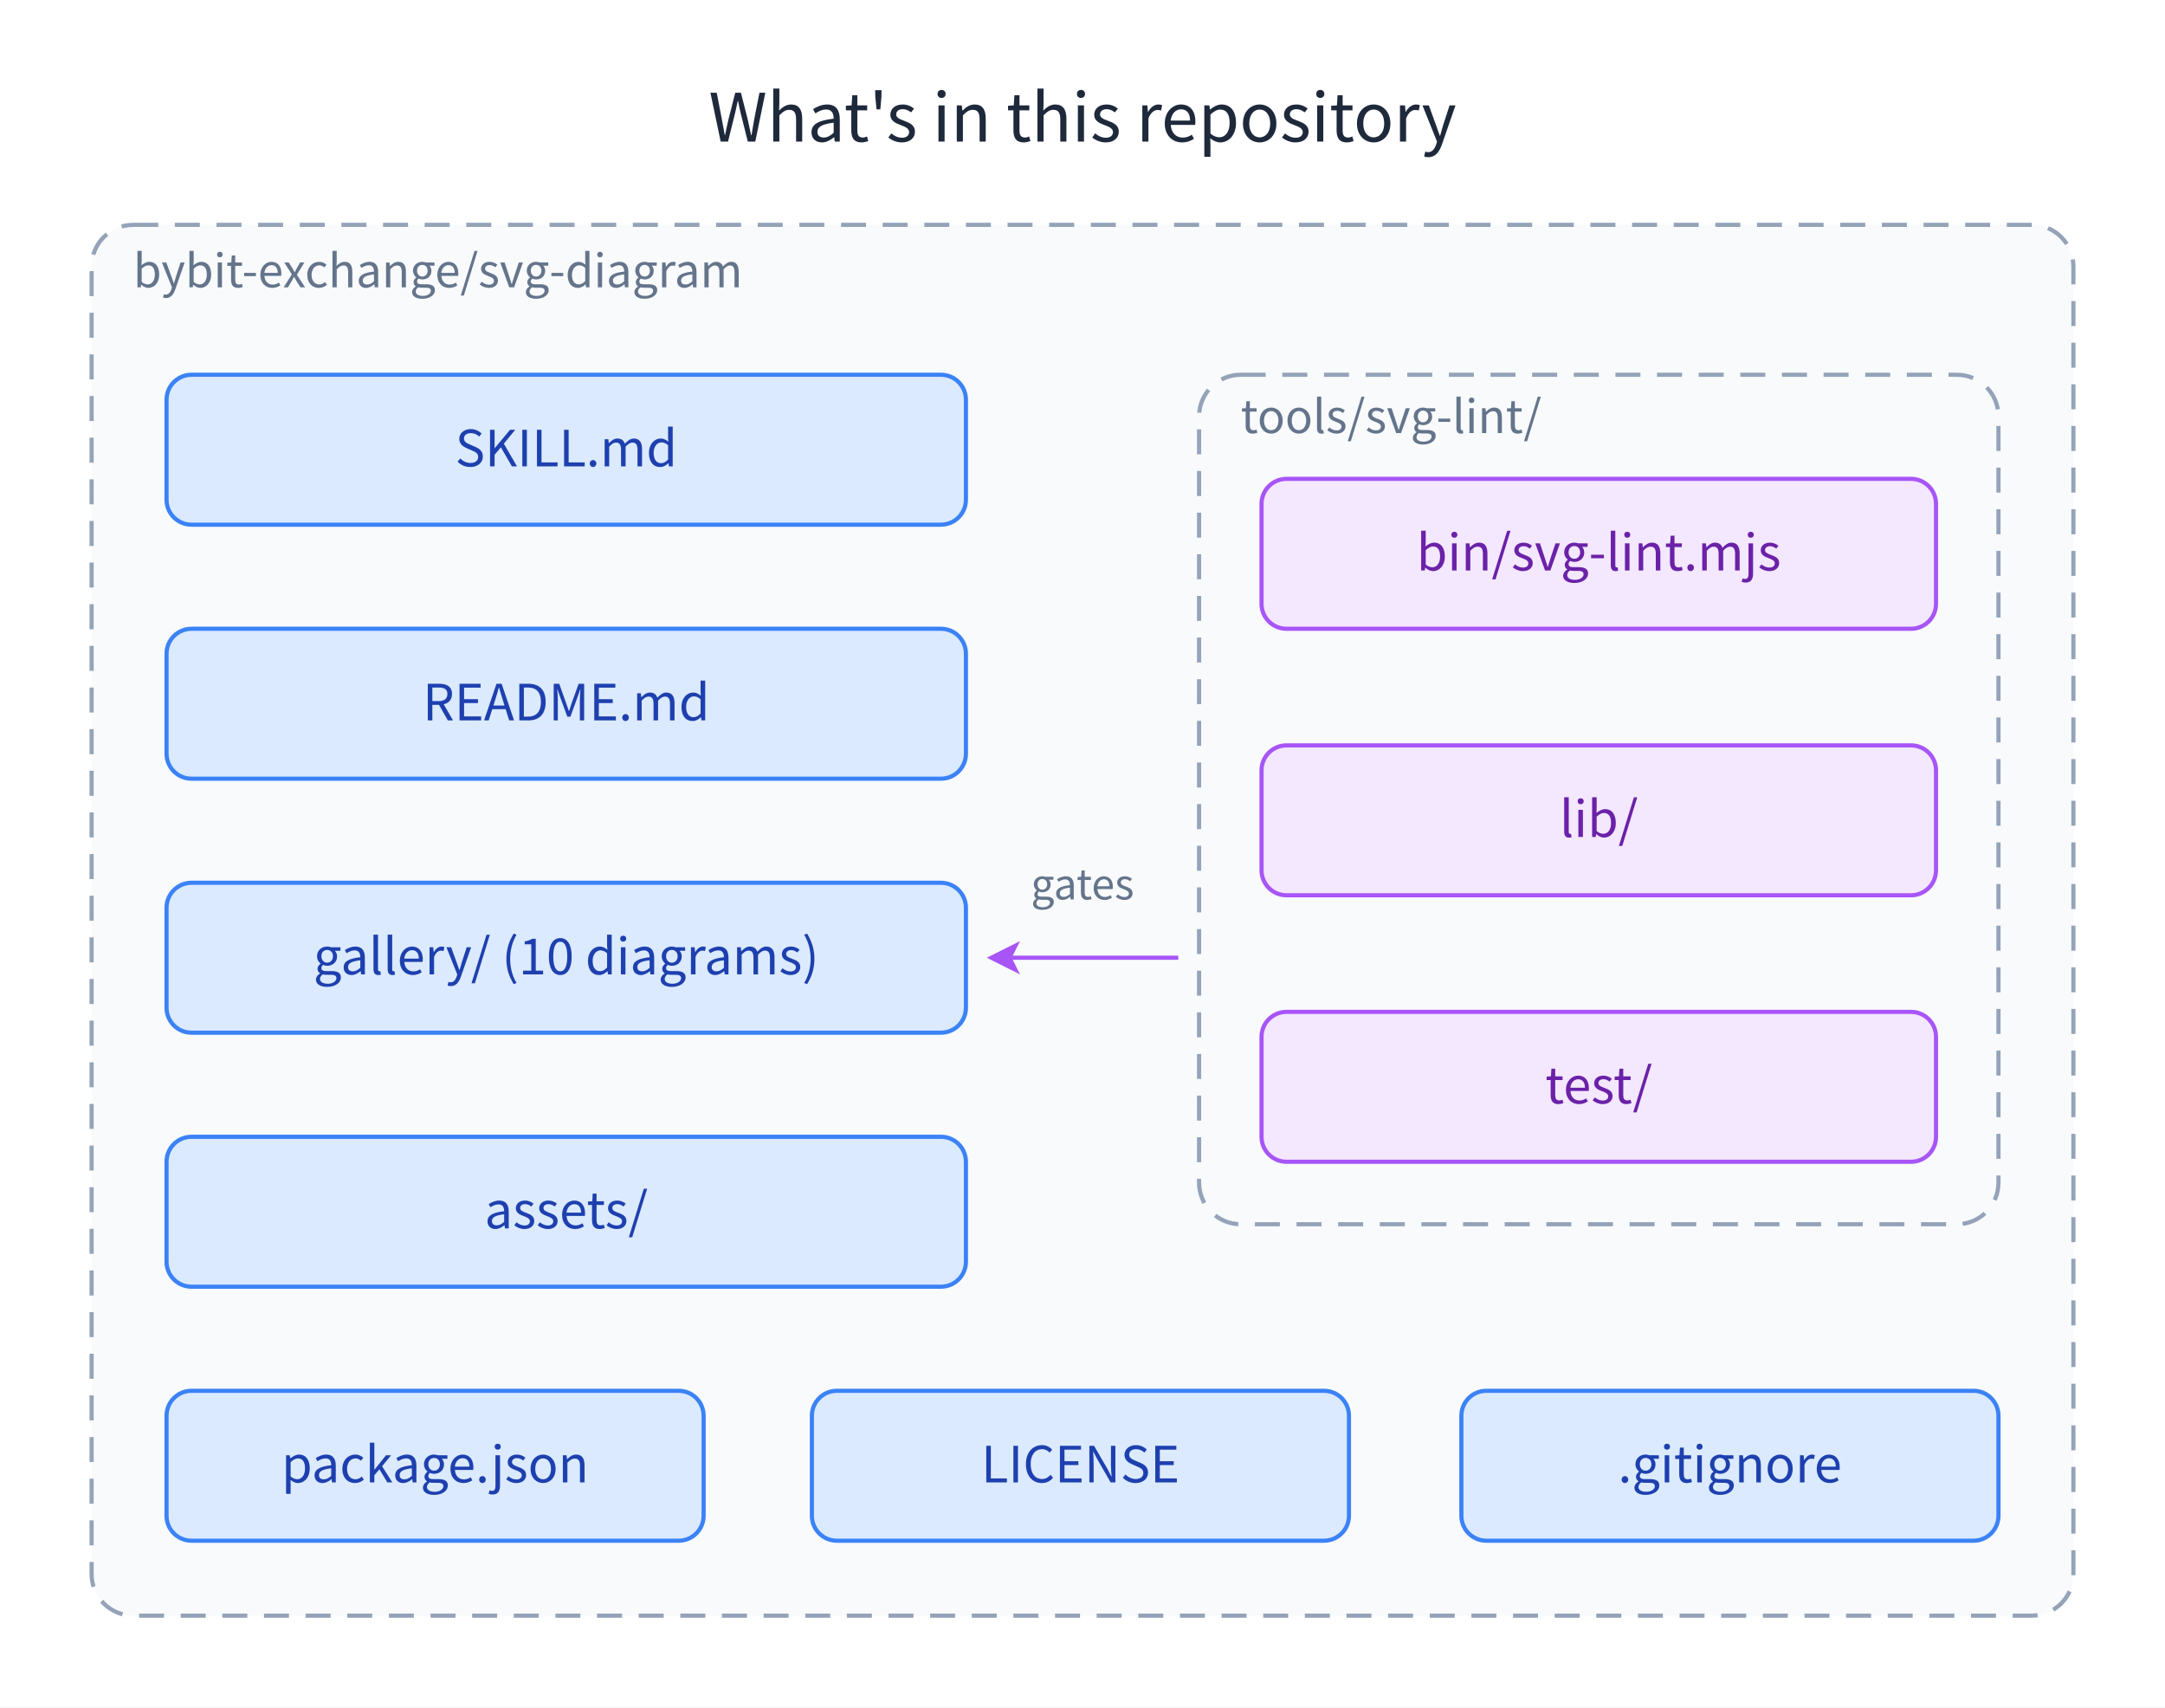
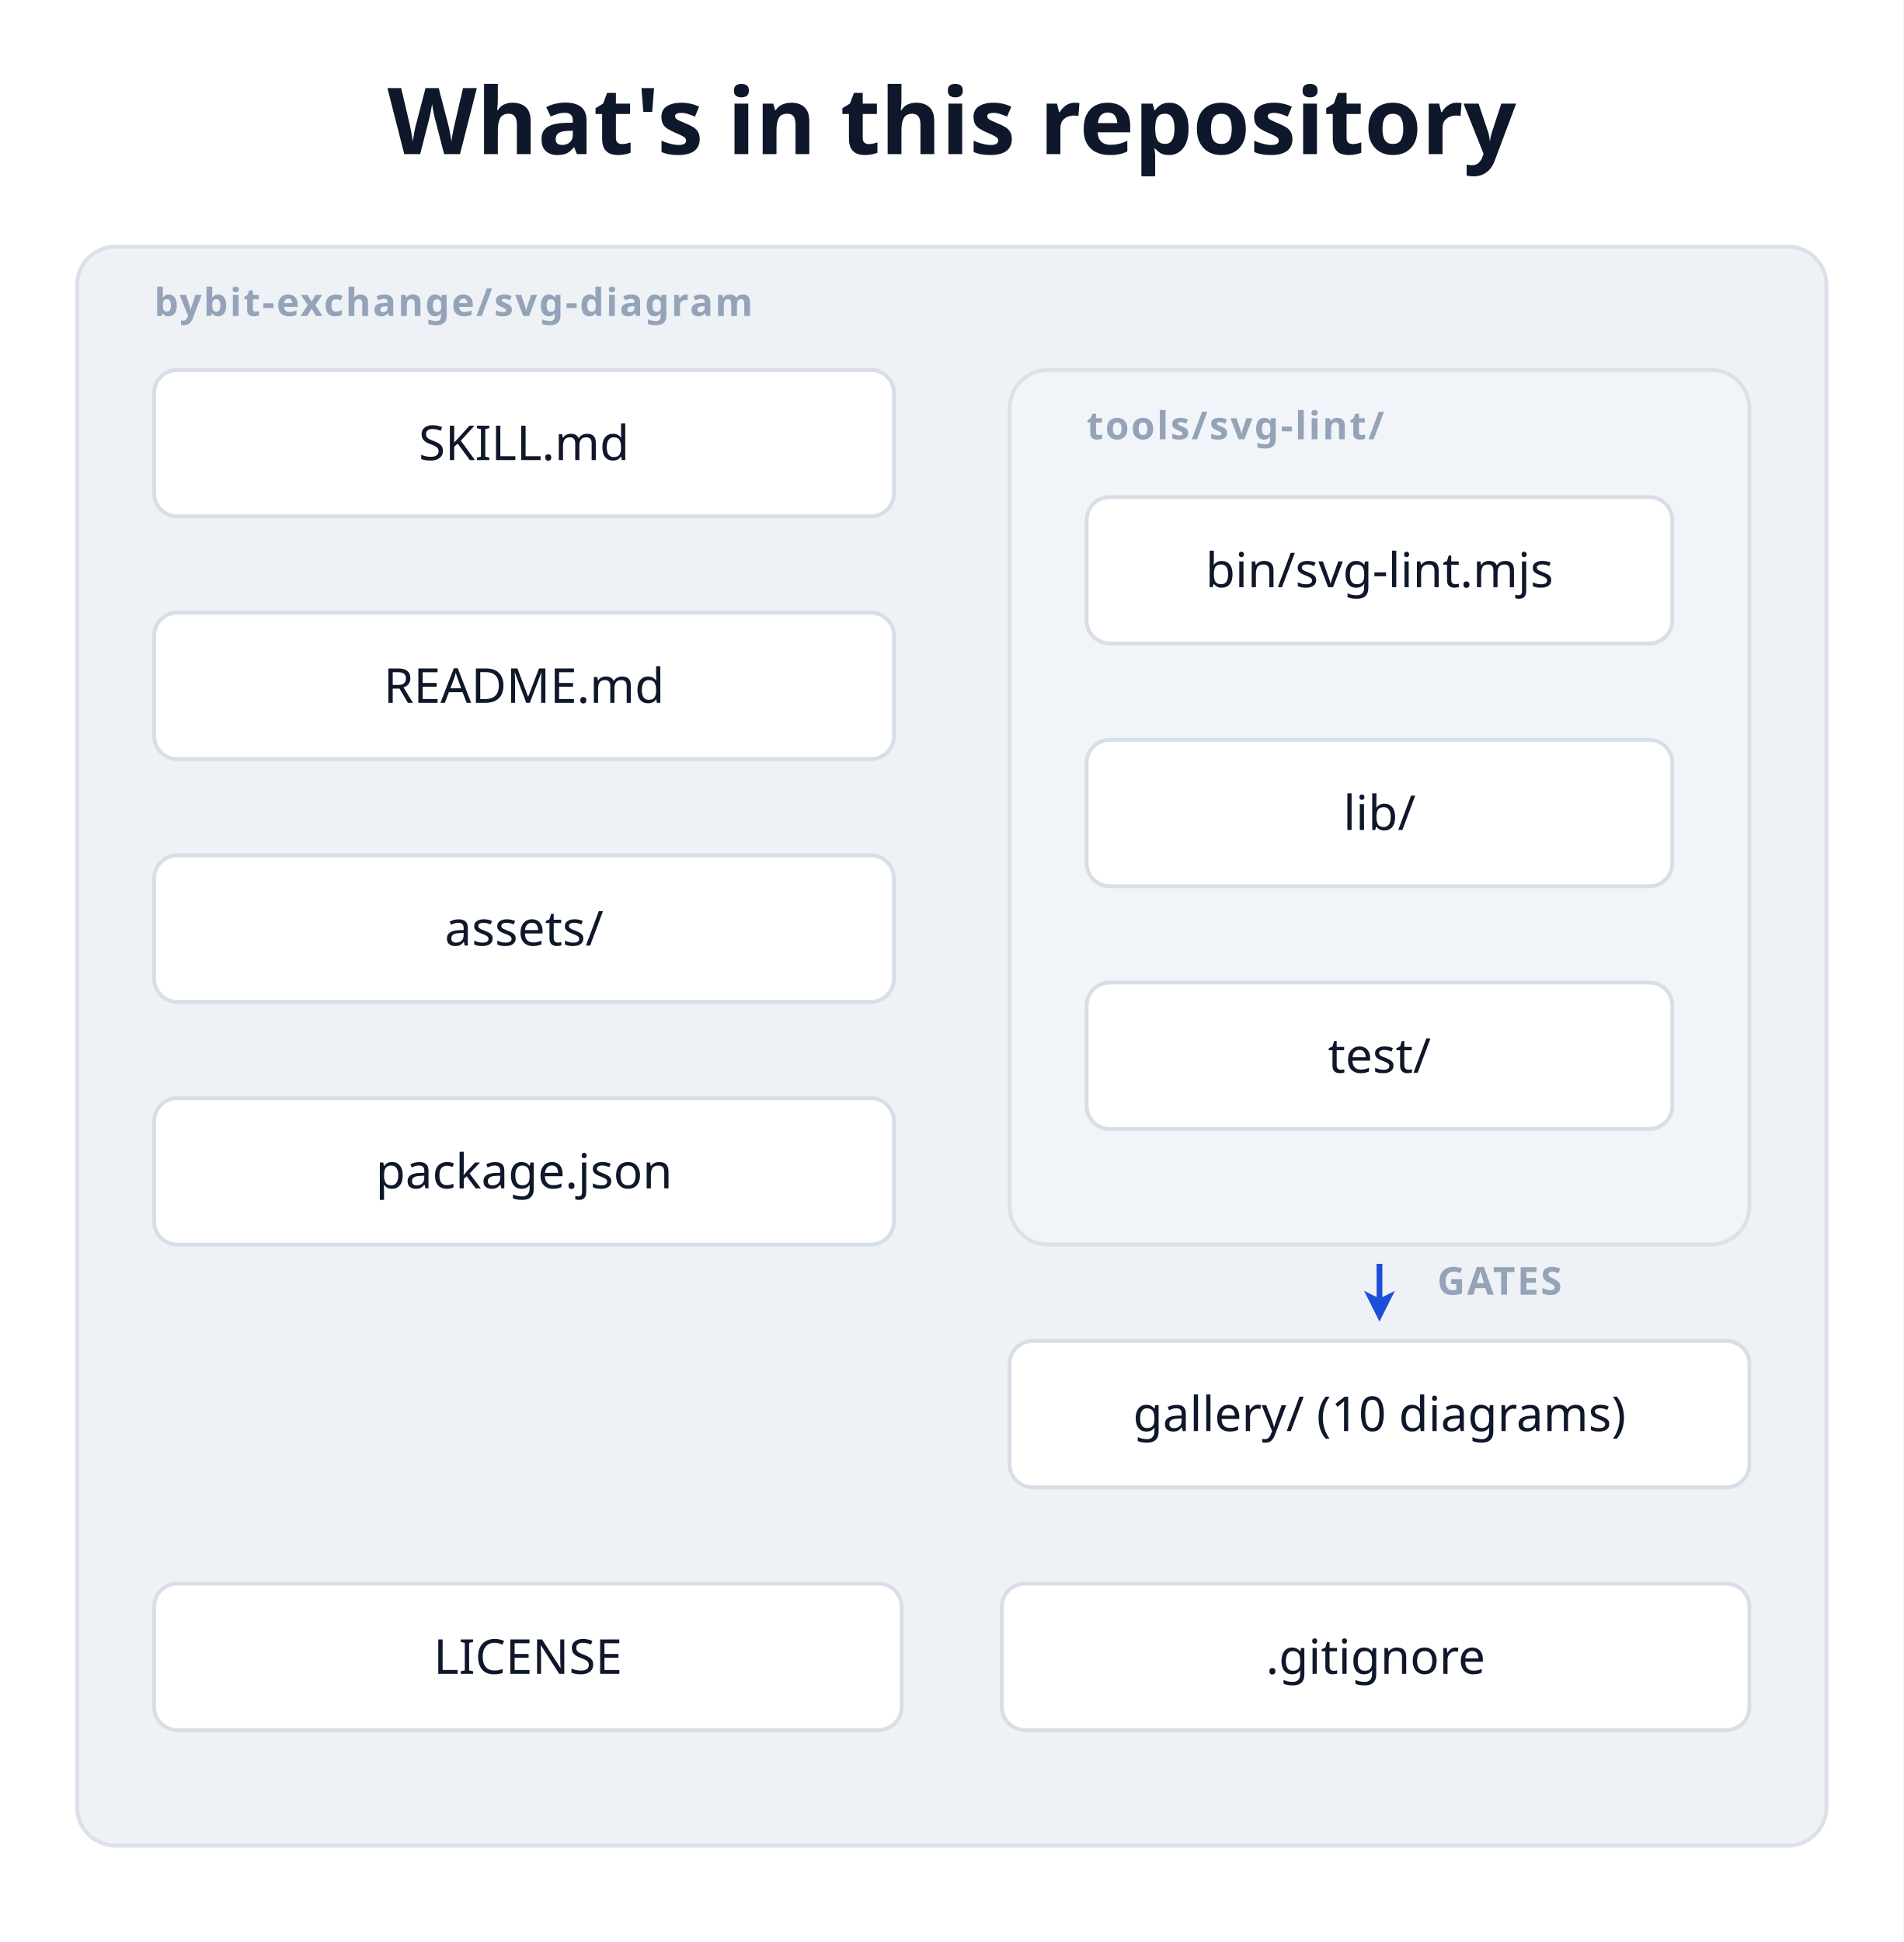
- <svg xmlns="http://www.w3.org/2000/svg" viewBox="-10 2 520 410" width="520">
+ <svg xmlns="http://www.w3.org/2000/svg" width="494" height="504" viewBox="0 0 494 504" role="img" aria-labelledby="d06-title">
  <style>
-     text { font-family: 'PingFang SC', 'Microsoft YaHei', 'Noto Sans CJK SC', system-ui, sans-serif; }
+     text { font-family: system-ui, sans-serif; }
  </style>
  <defs>
-     <marker id="arrow-purple" markerWidth="8" markerHeight="8" refX="2" refY="4" orient="auto" markerUnits="userSpaceOnUse">
-       <path d="M0,0 L8,4 L0,8 L2,4 z" fill="#a855f7" />
+     <marker id="arrow-accent" markerWidth="8" markerHeight="8" refX="2" refY="4" orient="auto" markerUnits="userSpaceOnUse">
+       <path d="M0,0 L8,4 L0,8 L2,4 z" fill="#1d4ed8" />
    </marker>
  </defs>
-   <rect x="-10" y="2" width="520" height="410" fill="#ffffff" />
-   <text x="250" y="36" font-size="16" fill="#1e293b" text-anchor="middle">What's in this repository</text>
-   <rect x="12" y="56" width="476" height="334" rx="10" fill="#f8fafc" stroke="#94a3b8" stroke-dasharray="6,4" />
-   <text x="22" y="71" font-size="11" fill="#64748b">bybit-exchange/svg-diagram</text>
-   <rect x="30" y="92" width="192" height="36" rx="6" fill="#dbeafe" stroke="#3b82f6" />
-   <text x="126" y="114" font-size="12" fill="#1e40af" text-anchor="middle">SKILL.md</text>
-   <rect x="30" y="153" width="192" height="36" rx="6" fill="#dbeafe" stroke="#3b82f6" />
-   <text x="126" y="175" font-size="12" fill="#1e40af" text-anchor="middle">README.md</text>
-   <rect x="30" y="214" width="192" height="36" rx="6" fill="#dbeafe" stroke="#3b82f6" />
-   <text x="126" y="236" font-size="12" fill="#1e40af" text-anchor="middle">gallery/ (10 diagrams)</text>
-   <rect x="30" y="275" width="192" height="36" rx="6" fill="#dbeafe" stroke="#3b82f6" />
-   <text x="126" y="297" font-size="12" fill="#1e40af" text-anchor="middle">assets/</text>
-   <rect x="278" y="92" width="192" height="204" rx="10" fill="#f8fafc" stroke="#94a3b8" stroke-dasharray="6,4" />
-   <text x="288" y="106" font-size="11" fill="#64748b">tools/svg-lint/</text>
-   <rect x="293" y="117" width="162" height="36" rx="6" fill="#f3e8ff" stroke="#a855f7" />
-   <text x="374" y="139" font-size="12" fill="#6b21a8" text-anchor="middle">bin/svg-lint.mjs</text>
-   <rect x="293" y="181" width="162" height="36" rx="6" fill="#f3e8ff" stroke="#a855f7" />
-   <text x="374" y="203" font-size="12" fill="#6b21a8" text-anchor="middle">lib/</text>
-   <rect x="293" y="245" width="162" height="36" rx="6" fill="#f3e8ff" stroke="#a855f7" />
-   <text x="374" y="267" font-size="12" fill="#6b21a8" text-anchor="middle">test/</text>
-   <rect x="30" y="336" width="129" height="36" rx="6" fill="#dbeafe" stroke="#3b82f6" />
-   <text x="94.5" y="358" font-size="12" fill="#1e40af" text-anchor="middle">package.json</text>
-   <rect x="185" y="336" width="129" height="36" rx="6" fill="#dbeafe" stroke="#3b82f6" />
-   <text x="249.5" y="358" font-size="12" fill="#1e40af" text-anchor="middle">LICENSE</text>
-   <rect x="341" y="336" width="129" height="36" rx="6" fill="#dbeafe" stroke="#3b82f6" />
-   <text x="405.5" y="358" font-size="12" fill="#1e40af" text-anchor="middle">.gitignore</text>
-   <path d="M273,232 L 233,232" fill="none" stroke="#a855f7" marker-end="url(#arrow-purple)" />
-   <text x="250" y="218" font-size="10" fill="#64748b" text-anchor="middle">gates</text>
+   <rect x="0" y="0" width="494" height="504" fill="#ffffff" />
+   <text x="247" y="40" font-size="24" font-weight="650" fill="#0f172a" text-anchor="middle">What's in this repository</text>
+   <rect x="20" y="64" width="454" height="415" rx="10" fill="#eef1f5" stroke="#dbe1e8" />
+   <text x="40" y="82" font-size="10" font-weight="600" letter-spacing="0.5" fill="#94a3b8">bybit-exchange/svg-diagram</text>
+   <rect x="40" y="96" width="192" height="38" rx="6" fill="#ffffff" stroke="#d8dee6" />
+   <text x="136" y="119.4" font-size="12.5" fill="#0f172a" text-anchor="middle">SKILL.md</text>
+   <rect x="40" y="159" width="192" height="38" rx="6" fill="#ffffff" stroke="#d8dee6" />
+   <text x="136" y="182.4" font-size="12.5" fill="#0f172a" text-anchor="middle">README.md</text>
+   <rect x="40" y="222" width="192" height="38" rx="6" fill="#ffffff" stroke="#d8dee6" />
+   <text x="136" y="245.4" font-size="12.5" fill="#0f172a" text-anchor="middle">assets/</text>
+   <rect x="40" y="285" width="192" height="38" rx="6" fill="#ffffff" stroke="#d8dee6" />
+   <text x="136" y="308.4" font-size="12.5" fill="#0f172a" text-anchor="middle">package.json</text>
+   <rect x="262" y="96" width="192" height="227" rx="10" fill="#f1f4f8" stroke="#dbe1e8" />
+   <text x="282" y="114" font-size="10" font-weight="600" letter-spacing="0.5" fill="#94a3b8">tools/svg-lint/</text>
+   <rect x="282" y="129" width="152" height="38" rx="6" fill="#ffffff" stroke="#d8dee6" />
+   <text x="358" y="152.4" font-size="12.5" fill="#0f172a" text-anchor="middle">bin/svg-lint.mjs</text>
+   <rect x="282" y="192" width="152" height="38" rx="6" fill="#ffffff" stroke="#d8dee6" />
+   <text x="358" y="215.4" font-size="12.5" fill="#0f172a" text-anchor="middle">lib/</text>
+   <rect x="282" y="255" width="152" height="38" rx="6" fill="#ffffff" stroke="#d8dee6" />
+   <text x="358" y="278.4" font-size="12.5" fill="#0f172a" text-anchor="middle">test/</text>
+   <rect x="262" y="348" width="192" height="38" rx="6" fill="#ffffff" stroke="#d8dee6" />
+   <text x="358" y="371.4" font-size="12.5" fill="#0f172a" text-anchor="middle">gallery/ (10 diagrams)</text>
+   <rect x="40" y="411" width="194" height="38" rx="6" fill="#ffffff" stroke="#d8dee6" />
+   <text x="137" y="434.4" font-size="12.5" fill="#0f172a" text-anchor="middle">LICENSE</text>
+   <rect x="260" y="411" width="194" height="38" rx="6" fill="#ffffff" stroke="#d8dee6" />
+   <text x="357" y="434.4" font-size="12.5" fill="#0f172a" text-anchor="middle">.gitignore</text>
+   <path d="M358,328 L 358,337" fill="none" stroke="#1d4ed8" stroke-width="1.5" marker-end="url(#arrow-accent)" />
+   <text x="373" y="336" font-size="10" font-weight="600" letter-spacing="0.5" fill="#94a3b8">GATES</text>
</svg>
